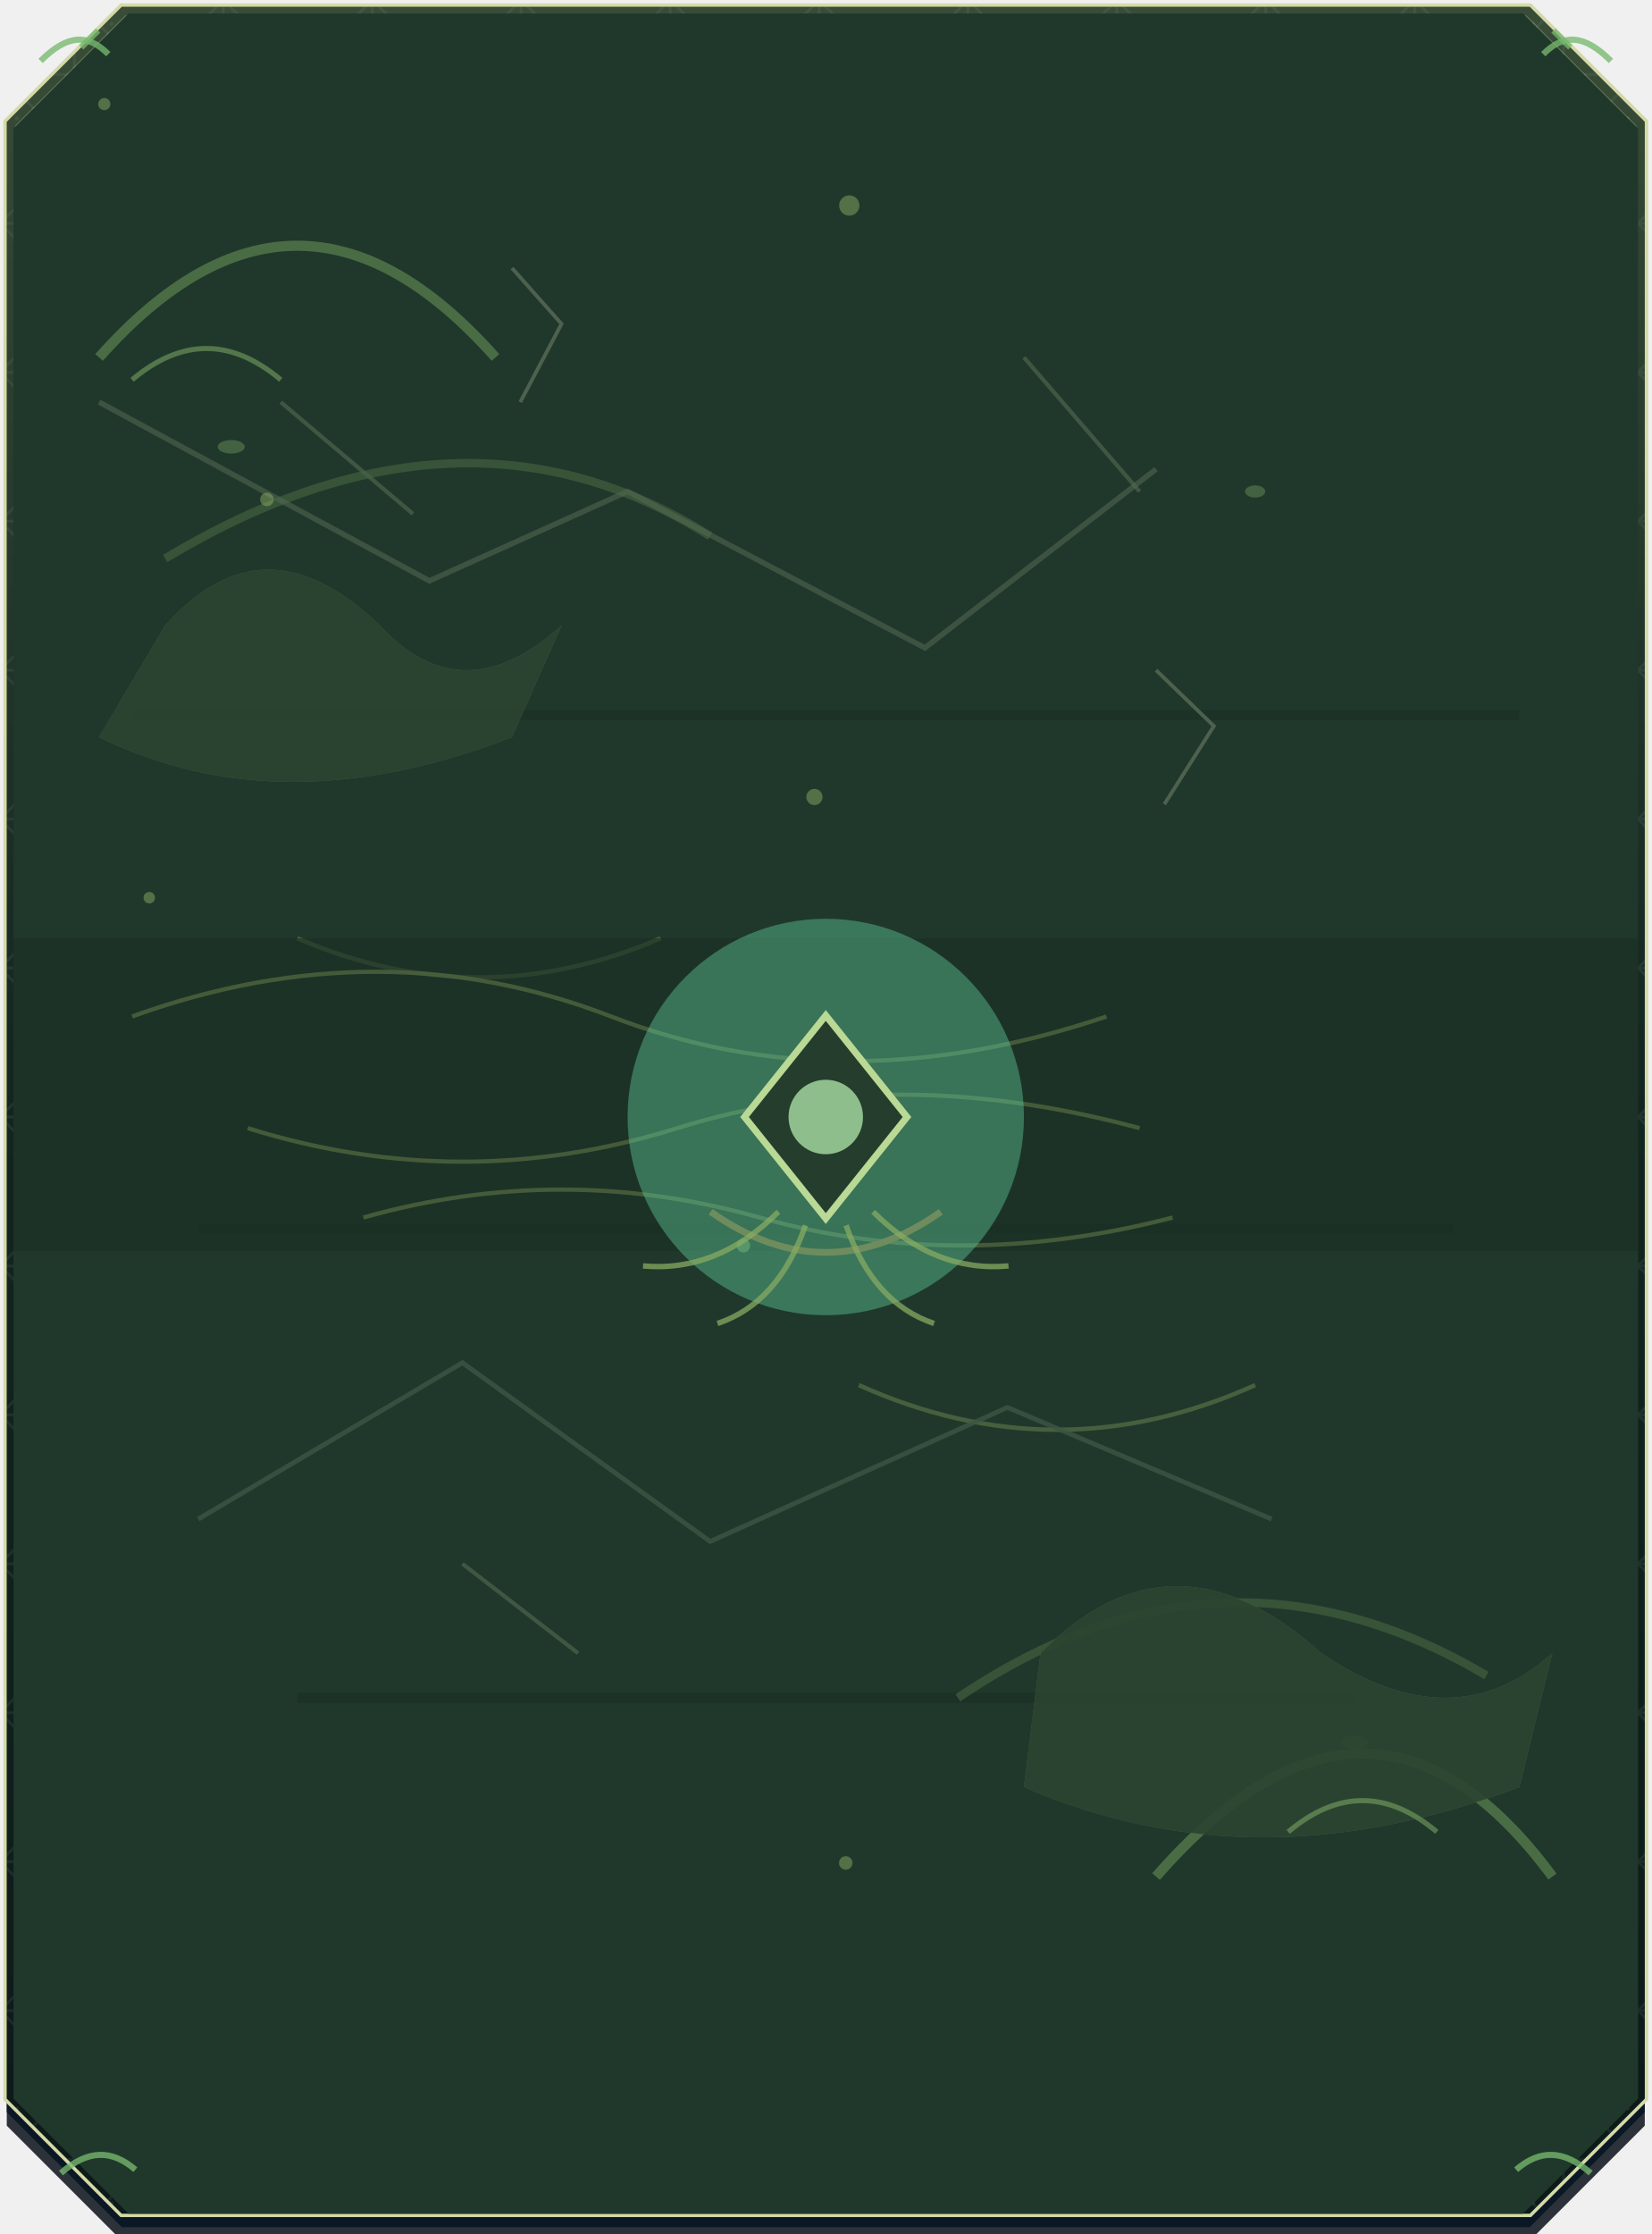
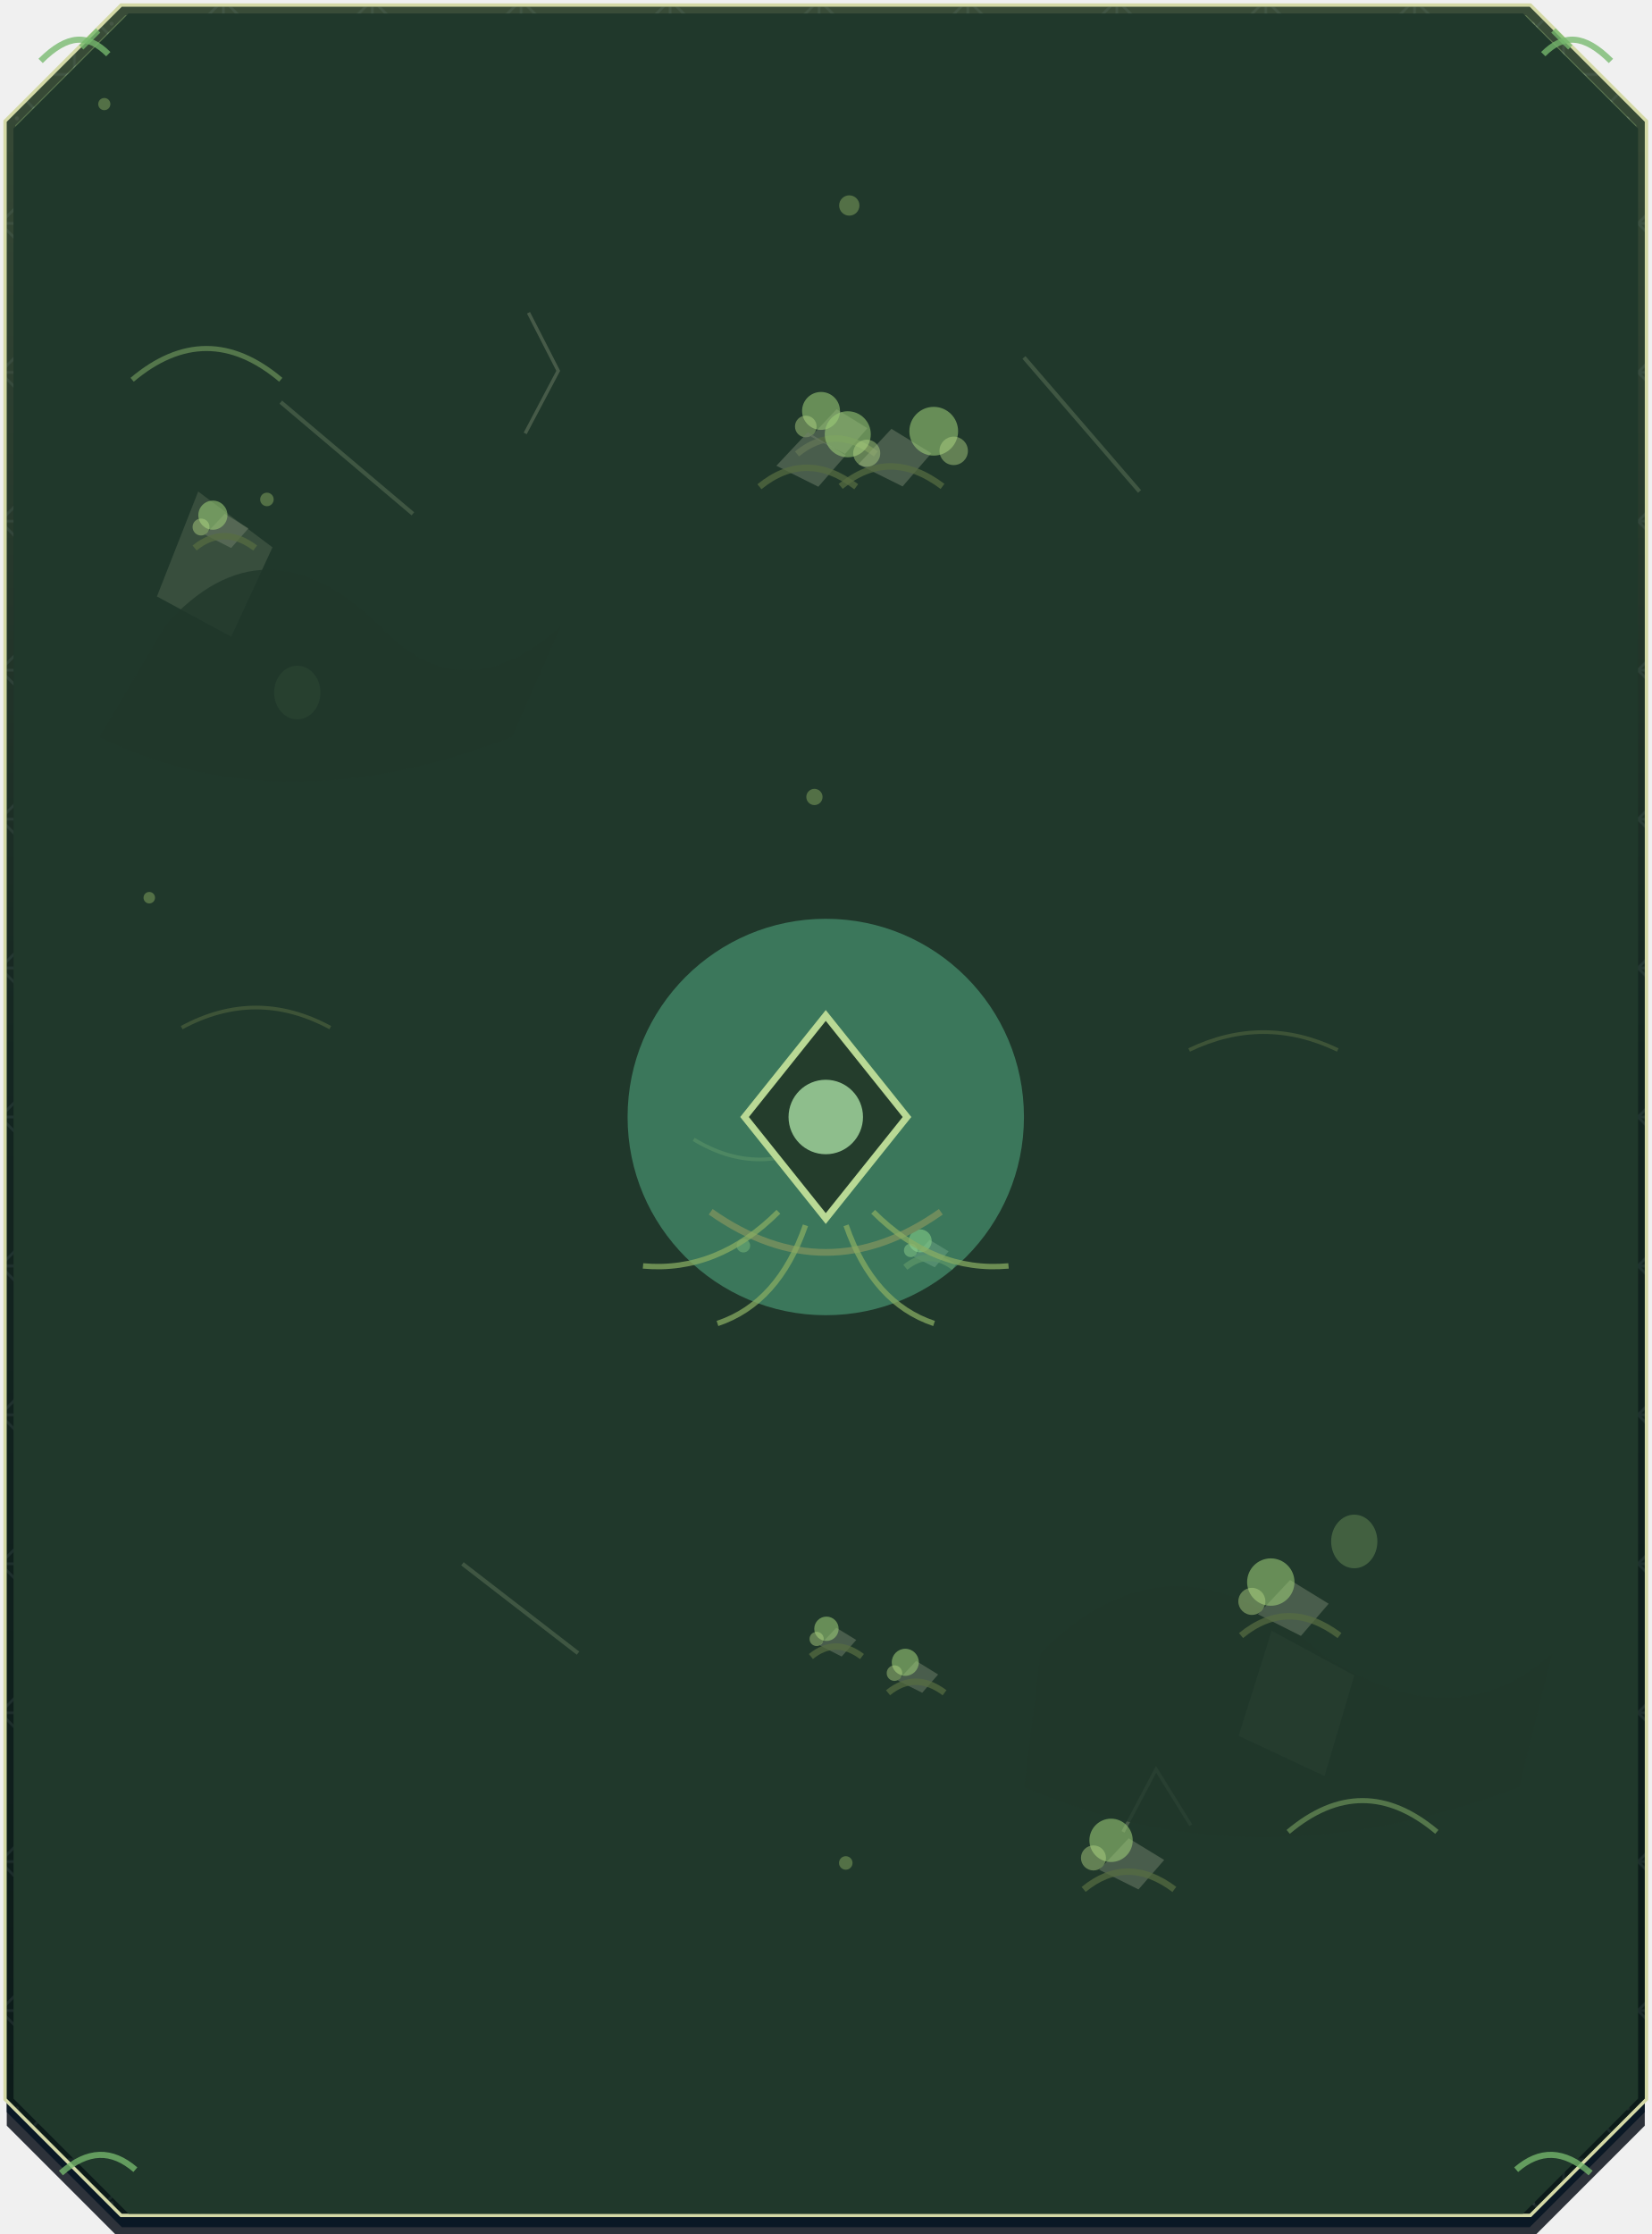
<svg xmlns="http://www.w3.org/2000/svg" width="976" height="1320" viewBox="0 0 488 660" role="img" aria-label="M7 panel normal" data-style="m11-enchanted-forest@0.1.0" data-geometry-shape="chamfered-angular" data-corner-radius="2" data-end-cap-depth="34">
  <defs>
    <linearGradient id="m11-panel-488x660-normal-plate" x1="0" y1="0" x2="0" y2="1">
      <stop offset="0" stop-color="#5C7650" />
      <stop offset=".48" stop-color="#20382B" />
      <stop offset="1" stop-color="#13251E" />
    </linearGradient>
    <linearGradient id="m11-panel-488x660-normal-primary" x1="0" y1="0" x2="0" y2="1">
      <stop offset="0" stop-color="#F1E8C8" />
      <stop offset=".45" stop-color="#66D9B2" />
      <stop offset="1" stop-color="#2A856F" />
    </linearGradient>
    <linearGradient id="m11-panel-488x660-normal-energy" x1="0" y1="0" x2="1" y2="0">
      <stop offset="0" stop-color="#B8E0A5" stop-opacity="0" />
      <stop offset=".5" stop-color="#B8E0A5" stop-opacity=".86" />
      <stop offset="1" stop-color="#B8E0A5" stop-opacity="0" />
    </linearGradient>
    <pattern id="m11-panel-488x660-normal-grain" width="28" height="28" patternUnits="userSpaceOnUse">
      <circle cx="5" cy="7" r=".6" fill="#FFFFFF" fill-opacity=".12" />
      <circle cx="20" cy="15" r=".45" fill="#061321" fill-opacity=".2" />
    </pattern>
    <pattern id="m11-panel-488x660-normal-plate-pattern" width="44" height="44" patternUnits="userSpaceOnUse">
      <path d="M0 22H44M22 0V44M0 22L22 0 44 22 22 44Z" fill="none" stroke="#D8FBFF" stroke-opacity=".12" stroke-width=".8" />
    </pattern>
    <mask id="m11-panel-488x660-normal-mask">
      <path d="M36 2H452L486 36V620L452 654H36L2 620V36Z" fill="white" />
    </mask>
  </defs>
  <g opacity="1">
    <g id="m11-panel-488x660-normal-outer-shadow" data-layer="outer-shadow" transform="translate(0 8)">
      <path d="M36 2H452L486 36V620L452 654H36L2 620V36Z" fill="#020812" opacity=".82" />
    </g>
    <g id="m11-panel-488x660-normal-connected-depth" data-layer="connected-depth" transform="translate(0 4)">
      <path d="M36 2H452L486 36V620L452 654H36L2 620V36Z" fill="#071522" opacity=".9" />
    </g>
    <g id="m11-panel-488x660-normal-outer-frame" data-layer="outer-frame">
      <path d="M36 2H452L486 36V620L452 654H36L2 620V36Z" fill="#071421" stroke="#D4D9A6" stroke-width="2" stroke-linejoin="miter" />
    </g>
    <g id="m11-panel-488x660-normal-inner-plate-fill" data-layer="inner-plate-fill">
      <path d="M36 2H452L486 36V620L452 654H36L2 620V36Z" fill="url(#m11-panel-488x660-normal-plate)" />
    </g>
    <g id="m11-panel-488x660-normal-surface-grain" data-layer="surface-grain" data-material-source="m8-ice-grain" mask="url(#m11-panel-488x660-normal-mask)">
      <rect width="488" height="660" fill="url(#m11-panel-488x660-normal-grain)" />
    </g>
    <g id="m11-panel-488x660-normal-surface-pattern" data-layer="surface-pattern" data-material-source="m8-crystal-facet-pattern" mask="url(#m11-panel-488x660-normal-mask)">
      <rect width="488" height="660" fill="url(#m11-panel-488x660-normal-plate-pattern)" />
    </g>
    <g id="m11-panel-488x660-normal-side-bevel-shade" data-layer="side-bevel-shade" mask="url(#m11-panel-488x660-normal-mask)">
      <path d="M36 2H452L486 36V620L452 654H36L2 620V36Z" fill="none" stroke="#020812" stroke-opacity=".38" stroke-width="5" />
    </g>
    <g id="m11-panel-488x660-normal-top-bevel-highlight" data-layer="top-bevel-highlight" mask="url(#m11-panel-488x660-normal-mask)">
      <path d="M44 8H444" stroke="#FFFFFF" stroke-opacity=".55" stroke-width="3" stroke-linecap="square" />
    </g>
    <g id="m11-panel-488x660-normal-cold-edge-accent" data-layer="cold-edge-accent" data-material-source="m8-cold-edge-accent" mask="url(#m11-panel-488x660-normal-mask)">
      <rect x="34" y="6" width="420" height="8" fill="url(#m11-panel-488x660-normal-energy)" />
    </g>
    <g id="m11-panel-488x660-normal-ornament-decal" data-layer="ornament-decal" data-material-source="m7-ornament-marks" mask="url(#m11-panel-488x660-normal-mask)">
      <path d="M42 647h16M430 647h16" stroke="#E6FCFF" stroke-opacity=".5" stroke-width="2" />
    </g>
    <g id="m8-panel-crystal-focal" data-layer="crystal-focal" data-slot="editable-crystal-focal" aria-label="editable crystal focal">
      <path d="M244 315l12 15-12 15-12-15Z" fill="#A9F7FF" fill-opacity=".42" stroke="#E8FEFF" stroke-width="1.5" />
      <path d="M244 315v30M232 330h24" stroke="#D7FBFF" stroke-opacity=".8" />
      <path d="M244 320l7 10-7 10-7-10Z" fill="#FFFFFF" fill-opacity=".5" />
    </g>
    <g id="m11-panel-material-stack" data-layer="forest-material-stack" data-material-families="weathered-stone,dark-wood,moss-lichen">
      <path d="M38 4H450L484 38V620L450 654H38L4 620V38Z" fill="#20382B" />
-       <path d="M39.04 211.2H448.96M58.56 363H429.44M87.84 501.6H400.16" stroke="#182E24" stroke-width="3" stroke-opacity=".82" />
-       <path d="M48.8 165Q136.64 112.2 209.84 158.4M283.04 501.6Q361.12 448.8 439.2 495" fill="none" stroke="#4D6E45" stroke-width="2.5" stroke-opacity=".9" />
-       <path d="M29.28 105.6Q87.84 39.6 146.4 105.6M341.6 554.4Q405.04 481.8 458.72 554.4" fill="none" stroke="#84B66A" stroke-width="3" stroke-opacity=".72" />
    </g>
-     <g id="m11-panel-material-detail" data-layer="forest-material-detail" data-material-channels="stone-chips,wood-grain,moss-mask">
+     <g id="m11-panel-material-detail" data-layer="forest-material-detail" data-material-channels="stone-chips,wood-grain,moss-mask" data-detail-scale="component">
      <path d="M82.96 118.8l39.04 33M302.56 105.6l34.16 39.6M136.64 462l34.16 26.4" stroke="#6B8063" stroke-width="1.2" stroke-opacity=".72" />
-       <path d="M87.84 277.2q53.68 23.1 107.36 0M253.76 409.2q58.56 26.4 117.12 0" fill="none" stroke="#789356" stroke-width="1.3" stroke-opacity=".75" />
-       <g fill="#9BCB78" fill-opacity=".5">
-         <ellipse cx="68.32" cy="132" rx="4" ry="2" />
-         <ellipse cx="400.16" cy="514.8" rx="4" ry="2" />
-         <ellipse cx="370.88" cy="145.2" rx="3" ry="1.8" />
-       </g>
    </g>
    <g id="m11-panel-material-face-depth" data-layer="forest-material-face-depth" data-material-source="shared-face-geometry">
      <clipPath id="m11-panel-face-clip">
        <path d="M38 4H450L484 38V620L450 654H38L4 620V38Z" />
      </clipPath>
      <g clip-path="url(#m11-panel-face-clip)">
        <g data-layer="forest-weathered-stone">
-           <path d="M29.28 118.8l97.6 52.8 58.56 -26.4 87.84 46.2 68.32 -52.8" fill="none" stroke="#7C8D70" stroke-width="1.6" stroke-opacity=".55" />
-           <path d="M58.56 448.8l78.08 -46.2 73.2 52.8 87.84 -39.6 78.08 33" fill="none" stroke="#526B56" stroke-width="1.4" stroke-opacity=".8" />
-           <path d="M151.28 79.2l14.64 16.5 -12.2 23.1M341.6 198l17.08 16.5 -14.64 23.1" fill="none" stroke="#9BA687" stroke-width="1.1" stroke-opacity=".65" />
+           <path d="M58.56 145.2l21.96 16.5 -12.2 26.4 -21.96 -11.88ZM375.76 481.8l24.4 13.2 -8.784 29.7 -25.376 -11.88Z" fill="#7C8D70" fill-opacity=".45" />
+           <path d="M156.16 92.4l8.784 17.16 -9.76 18.48M331.84 541.2l9.76 -18.48 10.248 16.5" fill="none" stroke="#9BA687" stroke-width="1" stroke-opacity=".55" />
        </g>
        <g data-layer="forest-dark-wood-grain">
-           <path d="M0 277.2H488V369.6H0Z" fill="#17291F" fill-opacity=".62" />
-           <path d="M39.04 300.3q73.2 -26.4 141.52 0t146.4 0M73.2 333.3q63.44 19.8 126.88 0t136.64 0M107.36 359.7q58.56 -16.5 117.12 0t122 0" fill="none" stroke="#72854C" stroke-width="1.25" stroke-opacity=".8" />
+           <path d="M53.68 303.6q21.96 -11.88 43.92 0M204.96 336.6q19.52 11.88 39.04 0M351.36 310.2q21.96 -10.56 43.92 0" fill="none" stroke="#72854C" stroke-width="1.1" stroke-opacity=".62" />
        </g>
-         <g data-layer="forest-moss-growth-mask" fill="#9BCB78" fill-opacity=".62">
-           <path d="M48.8 184.8q29.28 -33 63.44 0q24.4 26.4 53.68 -.01l-14.64 33q-68.32 26.4 -122 -.02Z" />
-           <path d="M307.44 488.4q39.04 -39.6 82.96 -.01q39.04 26.4 68.32 -.03l-9.76 39.6q-78.08 29.7 -146.4 -.01Z" />
+         <g data-layer="forest-moss-growth-mask" fill="#9BCB78" fill-opacity=".48">
+           <ellipse cx="87.84" cy="204.6" rx="6.832" ry="7.92" />
+           <ellipse cx="400.16" cy="455.4" rx="6.832" ry="7.92" />
        </g>
      </g>
    </g>
    <g id="m11-panel-material-restraint" data-layer="forest-material-restraint" data-restraint="edge-anchored-low-opacity">
      <clipPath id="m11-panel-restraint-clip">
        <path d="M38 4H450L484 38V620L450 654H38L4 620V38Z" />
      </clipPath>
      <g clip-path="url(#m11-panel-restraint-clip)">
        <path d="M0 0H488V660H0Z" fill="#20382B" fill-opacity=".42" />
        <g data-layer="forest-moss-edge-anchor" fill="#20382B" fill-opacity=".78">
          <path d="M48.8 184.8q29.28 -33 63.44 0q24.4 26.4 53.68 -.01l-14.64 33q-68.32 26.4 -122 -.02Z" />
          <path d="M307.44 488.4q39.04 -39.6 82.96 -.01q39.04 26.4 68.32 -.03l-9.76 39.6q-78.08 29.7 -146.4 -.01Z" />
        </g>
        <path d="M39.04 112.2q21.96 -18.48 43.92 0M380.64 541.2q21.96 -18.48 43.92 0" fill="none" stroke="#9BCB78" stroke-width="1.5" stroke-opacity=".42" />
+       </g>
+     </g>
+     <g id="m11-panel-authored-material-clusters" data-layer="forest-authored-material-clusters" data-variation-seed="51731" data-cluster-count="10" data-cluster-scale="component">
+       <clipPath id="m11-panel-cluster-clip">
+         <path d="M38 4H450L484 38V620L450 654H38L4 620V38Z" />
+       </clipPath>
+       <g clip-path="url(#m11-panel-cluster-clip)">
+         <g data-layer="forest-authored-cluster" data-material-families="stone,wood,moss" transform="translate(249.7 126.5)">
+           <path d="M-10.1 2.5l7.6 -8.1l9.1 5.6l-6.6 7.6Z" fill="#71806A" fill-opacity=".52" />
+           <path d="M-14.2 7.6q11.1 -9.1 23.3 0" fill="none" stroke="#566D42" stroke-width="1.9" stroke-opacity=".72" />
+           <circle cx="-7.1" cy="-5.1" r="5.6" fill="#9BCB78" fill-opacity=".58" />
+           <circle cx="-11.6" cy="-0.5" r="3.2" fill="#B5D887" fill-opacity=".45" />
+         </g>
+         <g data-layer="forest-authored-cluster" data-material-families="stone,wood,moss" transform="translate(68.4 156.1)">
+           <path d="M-7.8 1.9l5.8 -6.2l7.0 4.3l-5.1 5.8Z" fill="#71806A" fill-opacity=".52" />
+           <path d="M-10.9 5.8q8.6 -7.0 17.9 0" fill="none" stroke="#566D42" stroke-width="1.9" stroke-opacity=".72" />
+           <circle cx="-5.5" cy="-3.9" r="4.3" fill="#9BCB78" fill-opacity=".58" />
+           <circle cx="-9.0" cy="-0.4" r="2.5" fill="#B5D887" fill-opacity=".45" />
+         </g>
+         <g data-layer="forest-authored-cluster" data-material-families="stone,wood,moss" transform="translate(248.8 484.5)">
+           <path d="M-6.6 1.6l4.9 -5.2l5.9 3.6l-4.3 4.9Z" fill="#71806A" fill-opacity=".52" />
+           <path d="M-9.2 4.9q7.2 -5.9 15.1 0" fill="none" stroke="#566D42" stroke-width="1.9" stroke-opacity=".72" />
+           <circle cx="-4.6" cy="-3.3" r="3.6" fill="#9BCB78" fill-opacity=".58" />
+           <circle cx="-7.5" cy="-0.3" r="2.1" fill="#B5D887" fill-opacity=".45" />
+         </g>
+         <g data-layer="forest-authored-cluster" data-material-families="stone,wood,moss" transform="translate(336.5 549.5)">
+           <path d="M-11.7 2.9l8.7 -9.3l10.5 6.4l-7.6 8.7Z" fill="#71806A" fill-opacity=".52" />
+           <path d="M-16.3 8.7q12.8 -10.5 26.8 0" fill="none" stroke="#566D42" stroke-width="1.9" stroke-opacity=".72" />
+           <circle cx="-8.2" cy="-5.8" r="6.4" fill="#9BCB78" fill-opacity=".58" />
+           <circle cx="-13.4" cy="-0.6" r="3.7" fill="#B5D887" fill-opacity=".45" />
+         </g>
+         <g data-layer="forest-authored-cluster" data-material-families="stone,wood,moss" transform="translate(238.5 324.5)">
+           <path d="M-8.9 2.2l6.6 -7.1l8.0 4.9l-5.8 6.6Z" fill="#71806A" fill-opacity=".52" />
+           <path d="M-12.4 6.6q9.7 -8.0 20.4 0" fill="none" stroke="#566D42" stroke-width="1.9" stroke-opacity=".72" />
+           <circle cx="6.2" cy="-4.4" r="4.9" fill="#9BCB78" fill-opacity=".58" />
+           <circle cx="10.2" cy="-0.4" r="2.8" fill="#B5D887" fill-opacity=".45" />
+         </g>
+         <g data-layer="forest-authored-cluster" data-material-families="stone,wood,moss" transform="translate(266.7 133.9)">
+           <path d="M-13.1 3.3l9.8 -10.5l11.8 7.2l-8.5 9.8Z" fill="#71806A" fill-opacity=".52" />
+           <path d="M-18.3 9.8q14.4 -11.8 30.1 0" fill="none" stroke="#566D42" stroke-width="1.9" stroke-opacity=".72" />
+           <circle cx="9.2" cy="-6.5" r="7.2" fill="#9BCB78" fill-opacity=".58" />
+           <circle cx="15.1" cy="-0.7" r="4.2" fill="#B5D887" fill-opacity=".45" />
+         </g>
+         <g data-layer="forest-authored-cluster" data-material-families="stone,wood,moss" transform="translate(384.4 473.7)">
+           <path d="M-12.7 3.2l9.5 -10.1l11.4 7.0l-8.2 9.5Z" fill="#71806A" fill-opacity=".52" />
+           <path d="M-17.7 9.5q13.9 -11.4 29.1 0" fill="none" stroke="#566D42" stroke-width="1.9" stroke-opacity=".72" />
+           <circle cx="-8.9" cy="-6.3" r="7.0" fill="#9BCB78" fill-opacity=".58" />
+           <circle cx="-14.5" cy="-0.6" r="4.0" fill="#B5D887" fill-opacity=".45" />
+         </g>
+         <g data-layer="forest-authored-cluster" data-material-families="stone,wood,moss" transform="translate(241.8 134.5)">
+           <path d="M-12.4 3.1l9.3 -9.9l11.2 6.8l-8.1 9.3Z" fill="#71806A" fill-opacity=".52" />
+           <path d="M-17.4 9.3q13.7 -11.2 28.6 0" fill="none" stroke="#566D42" stroke-width="1.9" stroke-opacity=".72" />
+           <circle cx="8.7" cy="-6.2" r="6.8" fill="#9BCB78" fill-opacity=".58" />
+           <circle cx="14.3" cy="-0.6" r="4.0" fill="#B5D887" fill-opacity=".45" />
+         </g>
+         <g data-layer="forest-authored-cluster" data-material-families="stone,wood,moss" transform="translate(272.6 494.7)">
+           <path d="M-7.3 1.8l5.4 -5.8l6.5 4.0l-4.7 5.4Z" fill="#71806A" fill-opacity=".52" />
+           <path d="M-10.2 5.4q8.0 -6.5 16.7 0" fill="none" stroke="#566D42" stroke-width="1.9" stroke-opacity=".72" />
+           <circle cx="-5.1" cy="-3.6" r="4.0" fill="#9BCB78" fill-opacity=".58" />
+           <circle cx="-8.3" cy="-0.4" r="2.3" fill="#B5D887" fill-opacity=".45" />
+         </g>
+         <g data-layer="forest-authored-cluster" data-material-families="stone,wood,moss" transform="translate(276.3 369.7)">
+           <path d="M-6.3 1.6l4.7 -5.0l5.6 3.4l-4.1 4.7Z" fill="#71806A" fill-opacity=".52" />
+           <path d="M-8.8 4.7q6.9 -5.6 14.4 0" fill="none" stroke="#566D42" stroke-width="1.9" stroke-opacity=".72" />
+           <circle cx="-4.4" cy="-3.1" r="3.4" fill="#9BCB78" fill-opacity=".58" />
+           <circle cx="-7.2" cy="-0.3" r="2.0" fill="#B5D887" fill-opacity=".45" />
+         </g>
      </g>
    </g>
    <g id="m11-panel-moss-variation" data-layer="forest-variation" data-variation-seed="51731" data-variation-baseline="false" fill="#A6CC72" fill-opacity=".38">
      <circle cx="250.95" cy="60.71" r="3.0" />
      <circle cx="240.65" cy="235.45" r="2.4" />
      <circle cx="30.82" cy="30.75" r="1.8" />
      <circle cx="78.87" cy="147.55" r="2.0" />
      <circle cx="219.66" cy="368.02" r="2.0" />
      <circle cx="249.91" cy="550.38" r="2.0" />
      <circle cx="44.11" cy="265.21" r="1.7" />
    </g>
    <g id="m11-panel-leaf-vine-ornament" data-layer="forest-ornament" data-ornament="leaf-vine" data-ornament-count="4" fill="none" stroke="#76B86D" stroke-opacity=".78" stroke-width="1.8">
      <path d="M12 18c8-8 14-8 20-2M476 18c-8-8-14-8-20-2M18 642c8-7 15-7 22-1M470 642c-8-7-15-7-22-1" />
      <path d="M24 14l5-5M464 14l-5-5" />
    </g>
    <g id="m11-panel-luminous-seed" data-layer="luminous-seed-focal" data-focal="m11-luminous-seed" data-halo-opacity=".40" data-halo-extent-ratio=".12">
      <circle cx="244" cy="330" r="58.56" fill="#65D5A4" fill-opacity=".40" />
      <path d="M244 300l24 30-24 30-24-30Z" fill="#243D2C" stroke="#B9D995" stroke-width="2" />
      <circle cx="244" cy="330" r="11" fill="#B8F0B2" fill-opacity=".72" />
    </g>
    <g id="m11-panel-seed-support" data-layer="forest-focal-support" fill="none" stroke="#6E8C5D" stroke-width="2">
      <path d="M210 358Q244 382 278 358" />
    </g>
    <g id="m11-panel-seed-roots" data-layer="forest-focal-roots" data-focal-depth="seed-support-roots" fill="none" stroke="#89AE63" stroke-opacity=".72" stroke-width="1.6">
      <path d="M230 358q-18 18-40 16M258 358q18 18 40 16M238 362q-8 23-26 29M250 362q8 23 26 29" />
    </g>
    <g id="m11-enchanted-forest-panel-content" data-layer="content" data-slot="editable-panel-content" data-safe-x="48" data-safe-y="8" data-safe-width="392" data-safe-height="642" />
  </g>
</svg>
